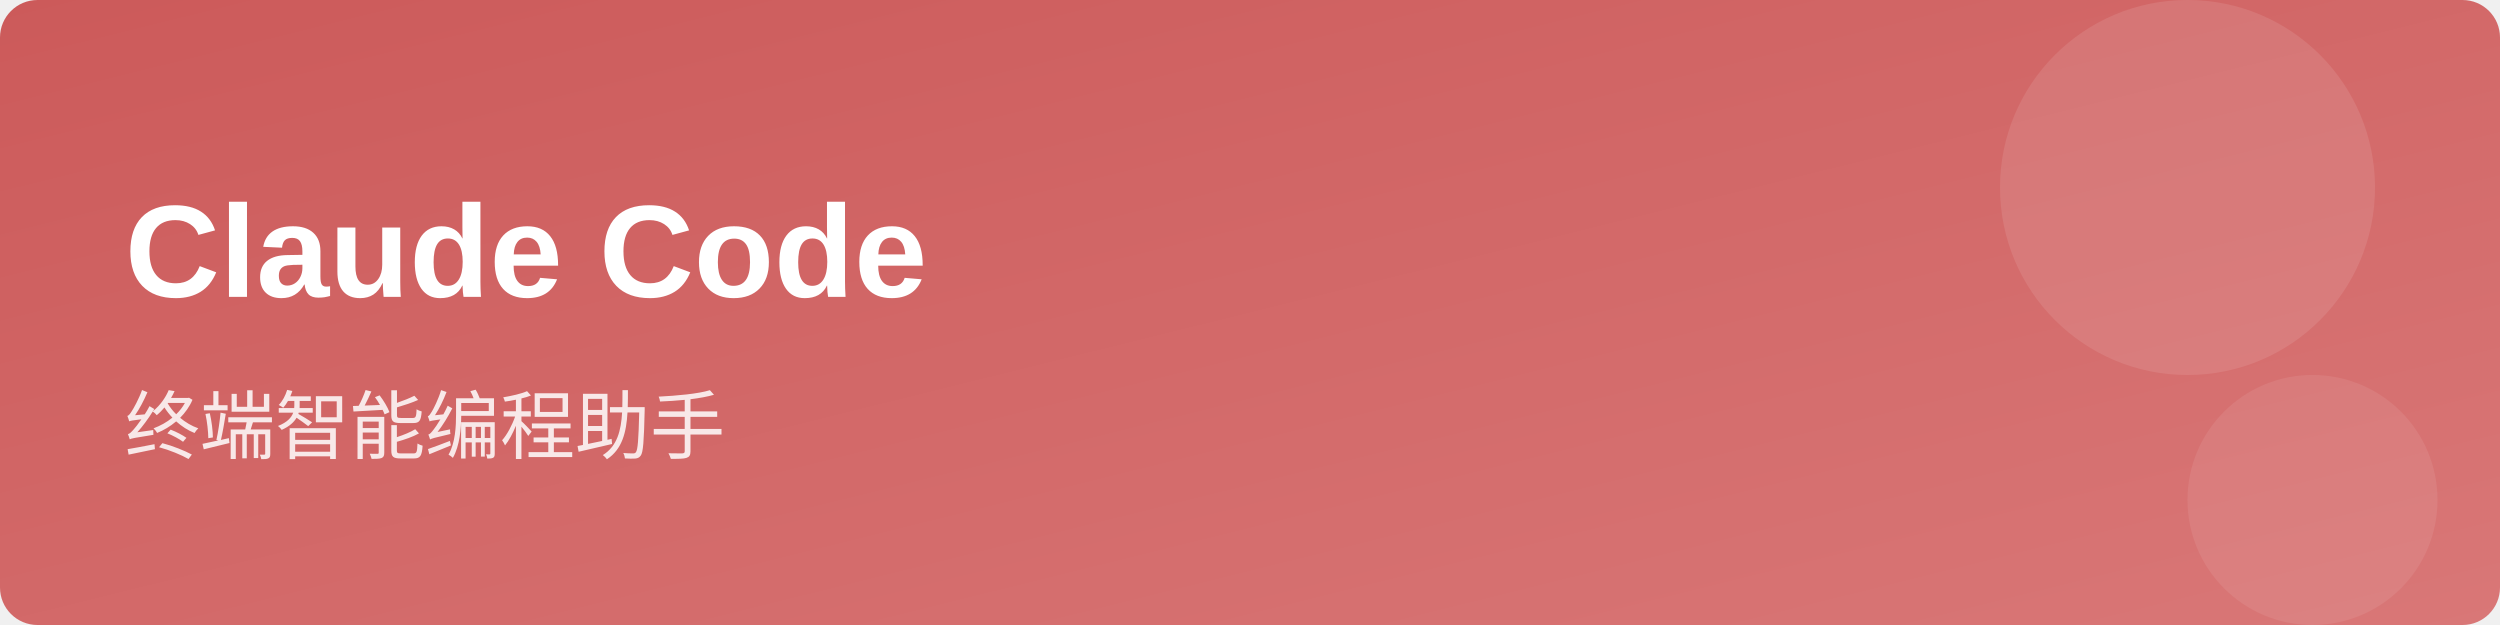
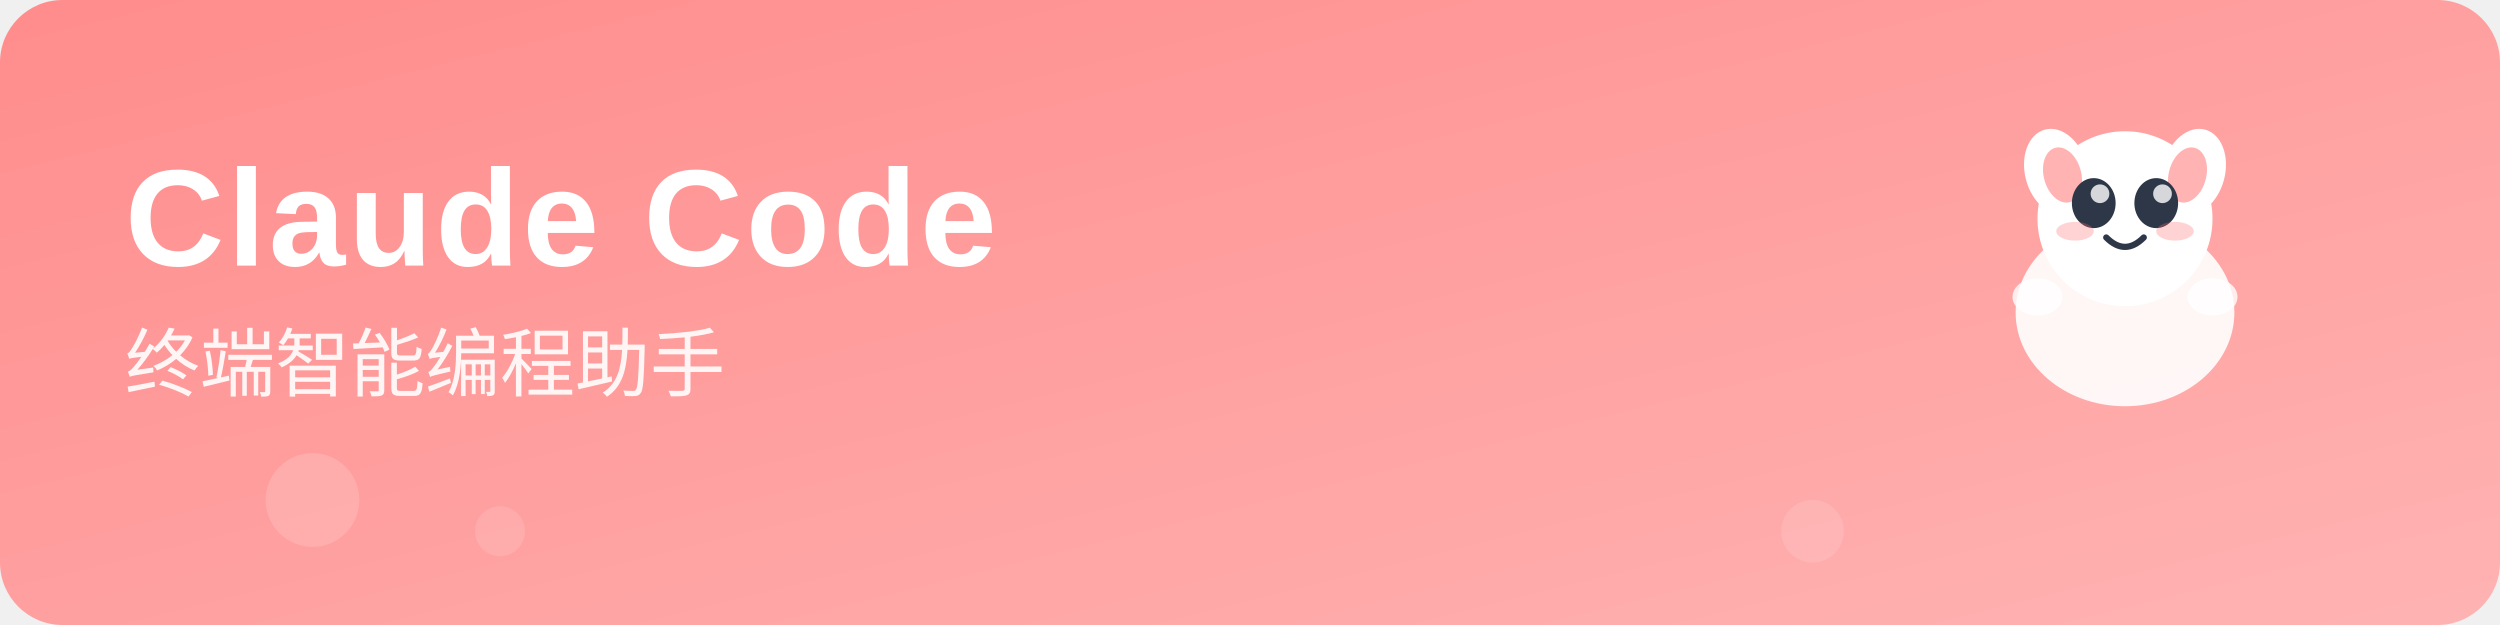
<svg xmlns="http://www.w3.org/2000/svg" width="800" height="200" viewBox="0 0 800 200">
  <defs>
    <linearGradient id="bg" x1="0%" y1="0%" x2="100%" y2="100%">
-       <stop offset="0%" style="stop-color:#CC5A5A;stop-opacity:1" />
-       <stop offset="100%" style="stop-color:#D97777;stop-opacity:1" />
+       <stop offset="0%" style="stop-color:#FF8C8C;stop-opacity:1" />
+       <stop offset="100%" style="stop-color:#FFB3B3;stop-opacity:1" />
    </linearGradient>
  </defs>
-   <rect width="800" height="200" rx="12" fill="url(#bg)" />
-   <text x="40" y="95" font-family="Arial,sans-serif" font-size="42" font-weight="bold" fill="white">Claude Code</text>
-   <text x="40" y="145" font-family="Arial,sans-serif" font-size="24" fill="rgba(255,255,255,0.85)">终端智能编程助手</text>
-   <circle cx="700" cy="60" r="60" fill="rgba(255,255,255,0.1)" />
-   <circle cx="740" cy="160" r="40" fill="rgba(255,255,255,0.08)" />
+   <rect width="800" height="200" rx="20" fill="url(#bg)" />
+   <g transform="translate(680,80)">
+     <ellipse cx="0" cy="20" rx="35" ry="30" fill="white" opacity="0.9" />
+     <circle cx="0" cy="-10" r="28" fill="white" />
+     <ellipse cx="-22" cy="-25" rx="10" ry="14" fill="white" transform="rotate(-15,-22,-25)" />
+     <ellipse cx="22" cy="-25" rx="10" ry="14" fill="white" transform="rotate(15,22,-25)" />
+     <ellipse cx="-20" cy="-24" rx="6" ry="9" fill="#FFB3B3" transform="rotate(-15,-20,-24)" />
+     <ellipse cx="20" cy="-24" rx="6" ry="9" fill="#FFB3B3" transform="rotate(15,20,-24)" />
+     <ellipse cx="-10" cy="-15" rx="7" ry="8" fill="#2D3748" />
+     <ellipse cx="10" cy="-15" rx="7" ry="8" fill="#2D3748" />
+     <circle cx="-8" cy="-18" r="3" fill="white" opacity="0.8" />
+     <circle cx="12" cy="-18" r="3" fill="white" opacity="0.8" />
+     <ellipse cx="-16" cy="-6" rx="6" ry="3" fill="#FF6B6B" opacity="0.3" />
+     <ellipse cx="16" cy="-6" rx="6" ry="3" fill="#FF6B6B" opacity="0.3" />
+     <path d="M-6,-4 Q0,2 6,-4" stroke="#2D3748" stroke-width="2" fill="none" stroke-linecap="round" />
+     <ellipse cx="-28" cy="15" rx="8" ry="6" fill="white" opacity="0.8" />
+     <ellipse cx="28" cy="15" rx="8" ry="6" fill="white" opacity="0.8" />
+   </g>
+   <text x="40" y="85" font-family="Arial,Helvetica,sans-serif" font-size="44" font-weight="800" fill="white" letter-spacing="1">Claude Code</text>
+   <text x="40" y="125" font-family="Arial,Helvetica,sans-serif" font-size="24" fill="rgba(255,255,255,0.9)">终端智能编程助手</text>
+   <circle cx="100" cy="160" r="15" fill="rgba(255,255,255,0.15)" />
+   <circle cx="160" cy="170" r="8" fill="rgba(255,255,255,0.12)" />
+   <circle cx="580" cy="170" r="10" fill="rgba(255,255,255,0.12)" />
</svg>
